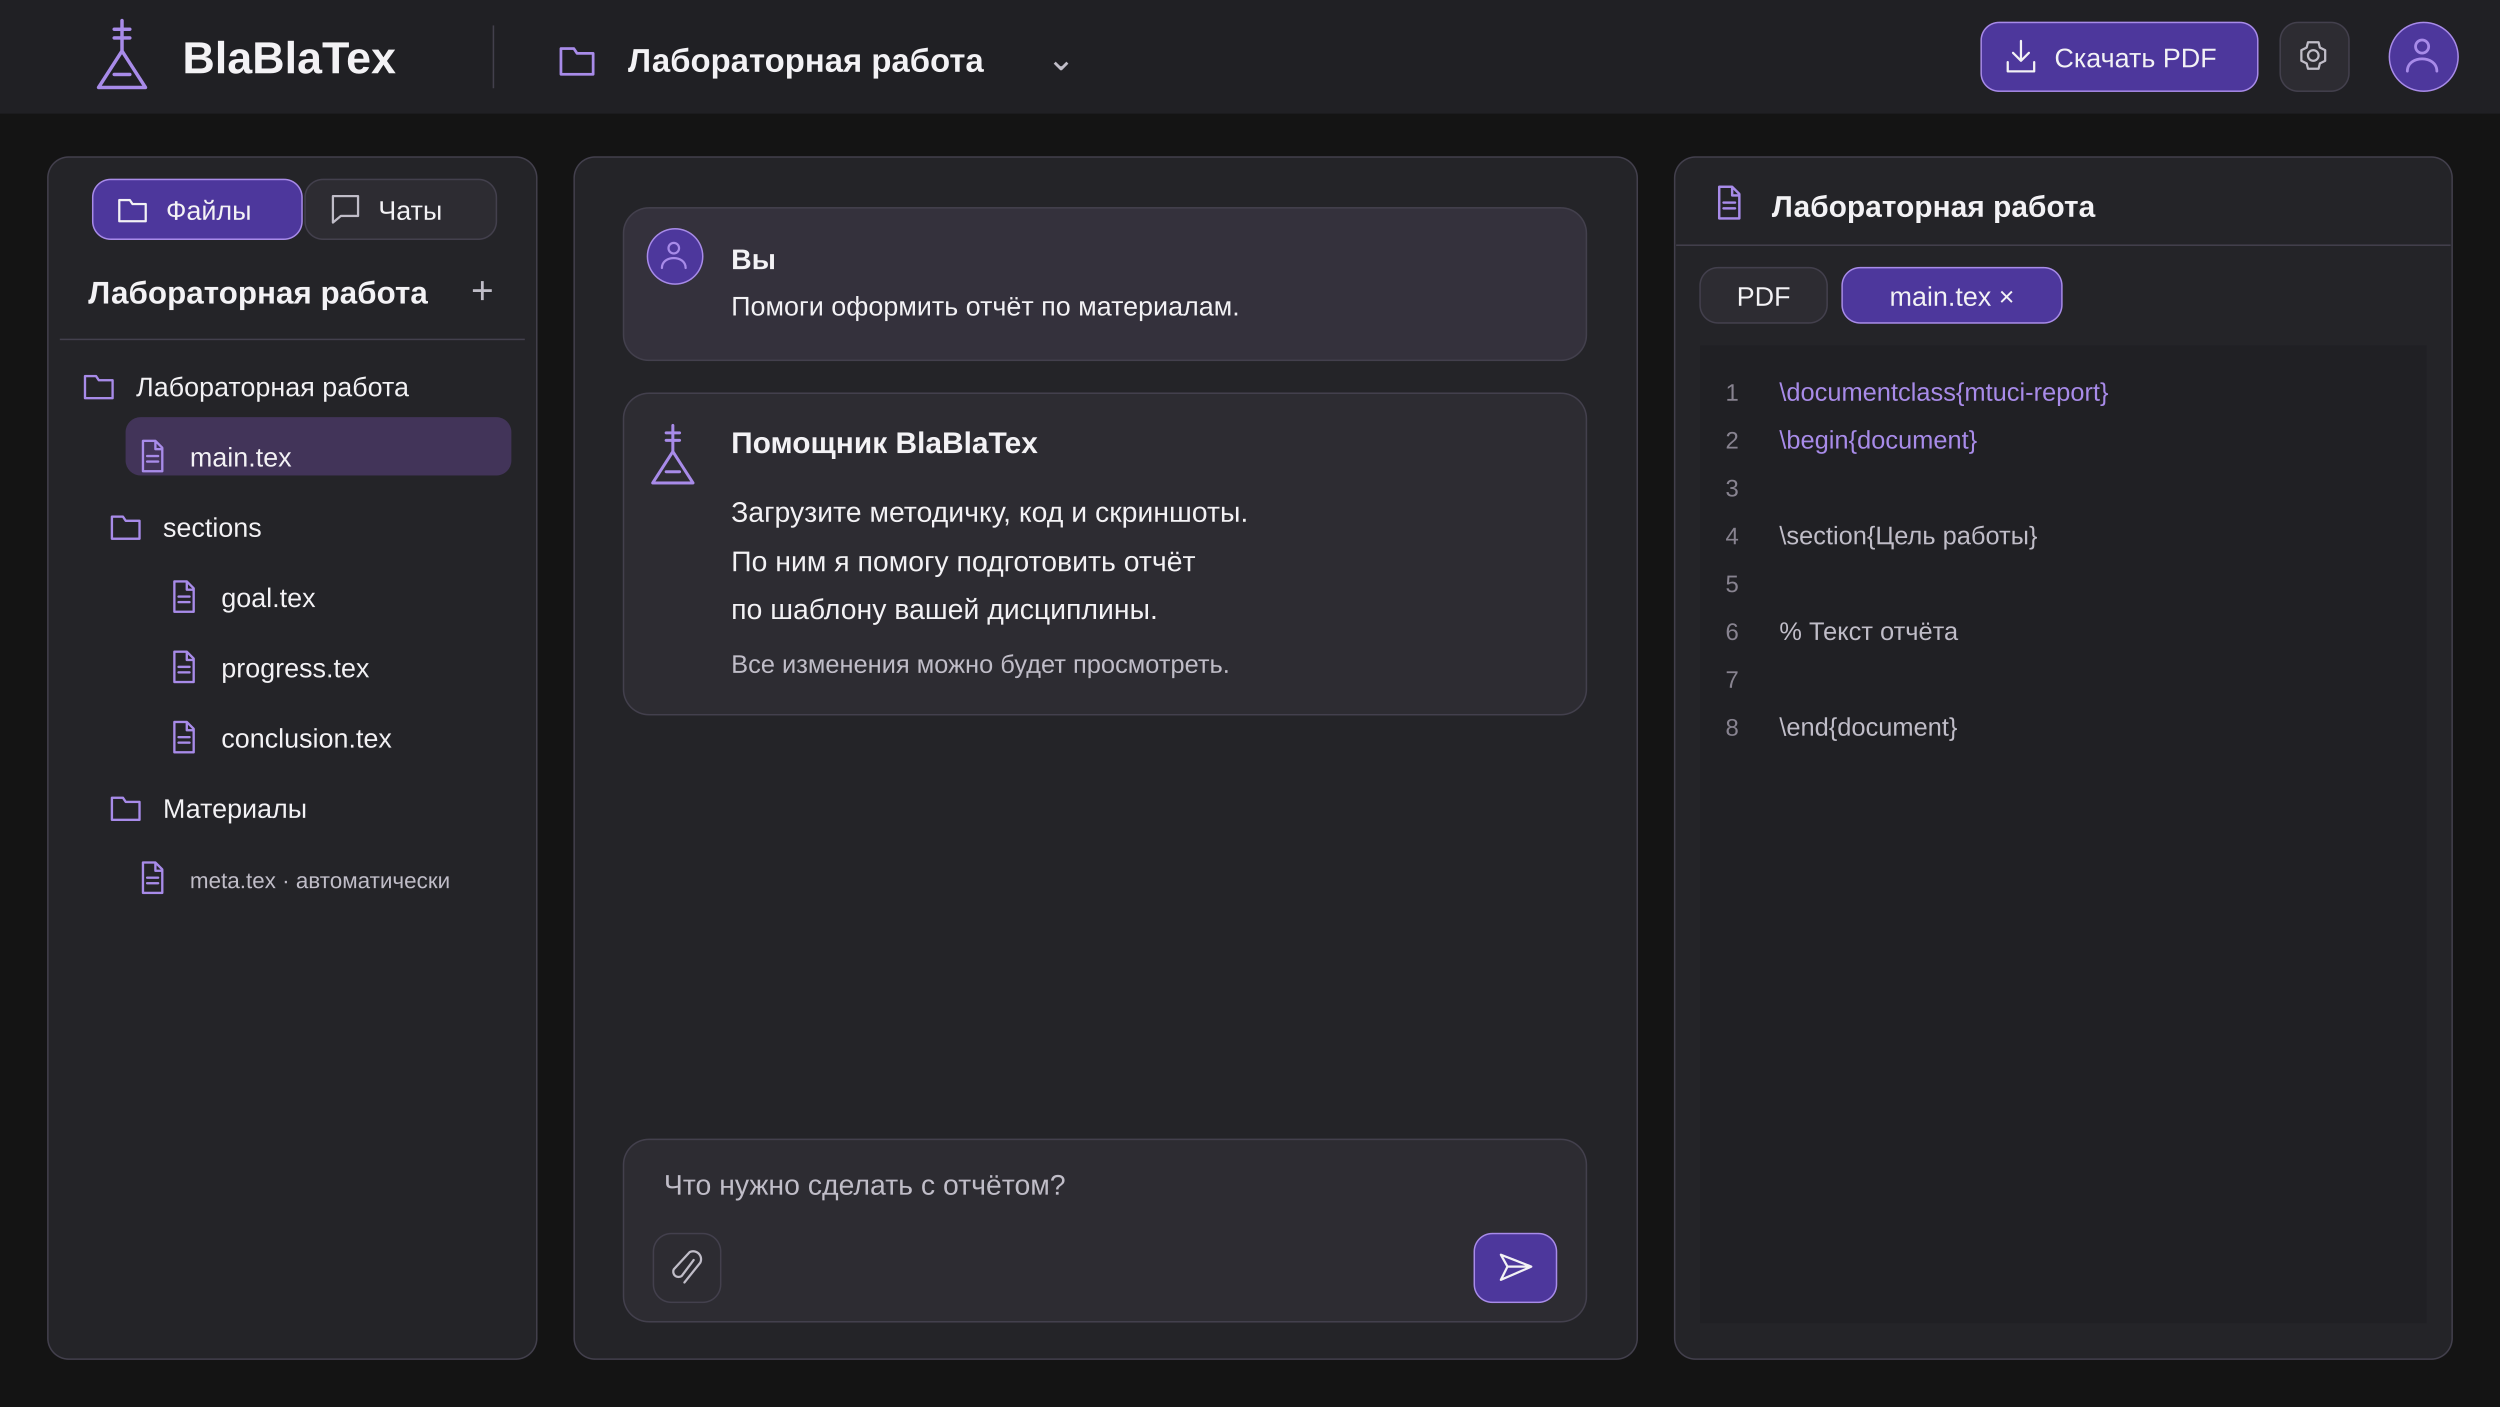
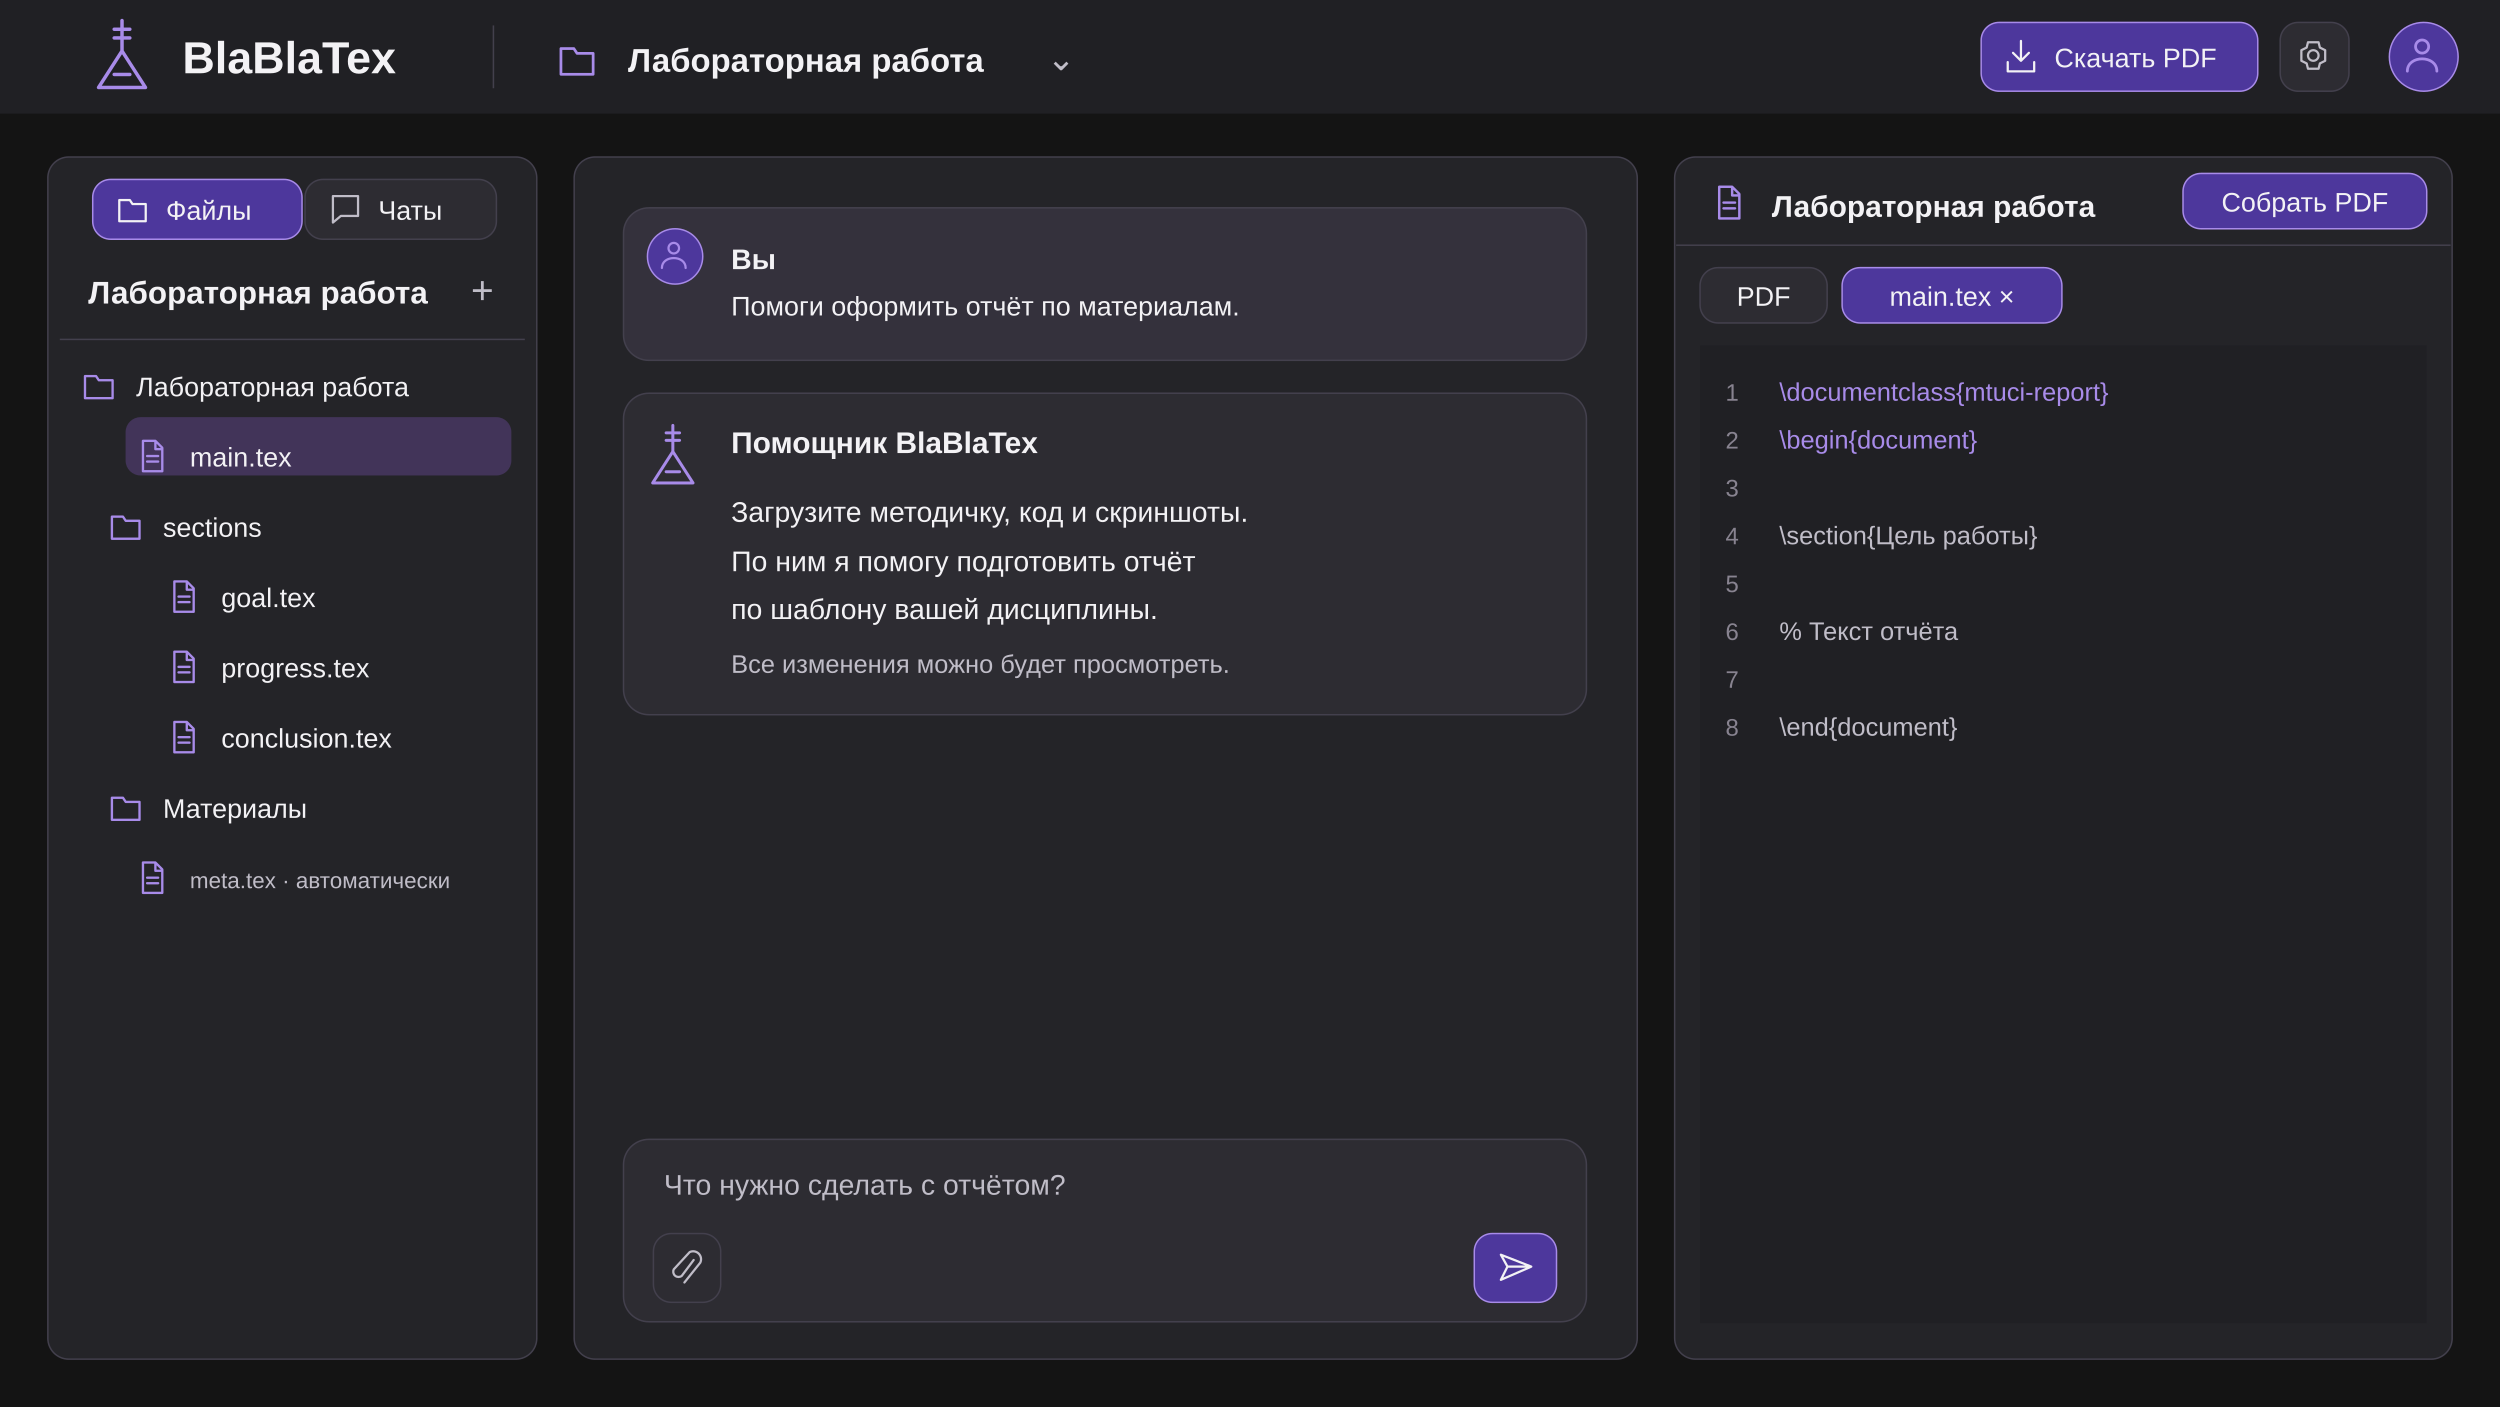
<svg xmlns="http://www.w3.org/2000/svg" width="1672" height="941" viewBox="0 0 1672 941" role="img" aria-label="Рабочее окно: редактор">
  <g font-family="Segoe UI, Arial, sans-serif">
    <rect x="0" y="0" width="1672" height="941" rx="0" fill="#141414" />
    <rect x="0" y="0" width="1672" height="76" rx="0" fill="#202024" />
    <g transform="translate(63 12) scale(0.5813953)" fill="none" stroke="#a88be9" stroke-width="4" stroke-linecap="round" stroke-linejoin="round">
      <path d="M32 3v35 M23 13h18 M23 23h18 M32 38L5 80h54z M23 65h18" />
    </g>
    <text x="122" y="49" text-anchor="start" font-size="30" fill="#f3f2f5" font-weight="700">BlaBlaTex</text>
    <path d="M330 17v42" stroke="#43404d" />
    <g transform="translate(373 26) scale(1.076923)" fill="none" stroke="#a88be9" stroke-width="1.7" stroke-linecap="round" stroke-linejoin="round">
      <path d="M2 6h8l2 3h10v13H2z" />
    </g>
    <text x="420" y="48" text-anchor="start" font-size="22" fill="#f3f2f5" font-weight="600">Лабораторная работа</text>
    <text x="700" y="47" text-anchor="start" font-size="23" fill="#c0bdc8" font-weight="400">⌄</text>
    <rect x="1325" y="15" width="185" height="46" rx="12" fill="#4d379c" stroke="#a88be9" />
    <g transform="translate(1341 26.5) scale(0.8846154)" fill="none" stroke="#f3f2f5" stroke-width="1.7" stroke-linecap="round" stroke-linejoin="round">
      <path d="M12 1v15 M6 10l6 6 6-6 M2 17v7h20v-7" />
    </g>
    <text x="1374" y="45" text-anchor="start" font-size="18" fill="#f3f2f5" font-weight="500">Скачать PDF</text>
    <rect x="1525" y="15" width="46" height="46" rx="12" fill="#2d2c32" stroke="#43404d" />
    <g transform="translate(1536.5 26.5) scale(0.8846154)" fill="none" stroke="#c0bdc8" stroke-width="1.7" stroke-linecap="round" stroke-linejoin="round">
      <path d="M8 2h8l1 4 4 2v8l-4 2-1 4H8l-1-4-4-2V8l4-2z M8 12a4 4 0 1 0 8 0a4 4 0 1 0-8 0" />
    </g>
    <text x="1574" y="45" text-anchor="start" font-size="18" fill="#f3f2f5" font-weight="500" />
    <circle cx="1621" cy="38" r="23" fill="#4d379c" stroke="#a88be9" />
    <g transform="translate(1606.74 22.36) scale(1.096923)" fill="none" stroke="#a88be9" stroke-width="1.7" stroke-linecap="round" stroke-linejoin="round">
      <path d="M8 8a4 4 0 1 0 8 0a4 4 0 1 0-8 0 M3 23c0-10 18-10 18 0" />
    </g>
    <rect x="32" y="105" width="327" height="804" rx="14" fill="#242428" stroke="#43404d" />
    <rect x="62" y="120" width="140" height="40" rx="12" fill="#4d379c" stroke="#a88be9" />
    <g transform="translate(78 128.5) scale(0.8846154)" fill="none" stroke="#f3f2f5" stroke-width="1.7" stroke-linecap="round" stroke-linejoin="round">
      <path d="M2 6h8l2 3h10v13H2z" />
    </g>
    <text x="111" y="147" text-anchor="start" font-size="18" fill="#f3f2f5" font-weight="500">Файлы</text>
    <rect x="204" y="120" width="128" height="40" rx="12" fill="#2d2c32" stroke="#43404d" />
    <g transform="translate(220 128.5) scale(0.8846154)" fill="none" stroke="#c0bdc8" stroke-width="1.7" stroke-linecap="round" stroke-linejoin="round">
      <path d="M3 3h19v15H9l-6 5z" />
    </g>
    <text x="253" y="147" text-anchor="start" font-size="18" fill="#f3f2f5" font-weight="500">Чаты</text>
    <text x="59" y="203" text-anchor="start" font-size="21" fill="#f3f2f5" font-weight="600">Лабораторная работа</text>
    <text x="315" y="203" text-anchor="start" font-size="26" fill="#c0bdc8" font-weight="400">+</text>
    <path d="M40 227H351" stroke="#43404d" />
    <g transform="translate(55 246) scale(0.9230769)" fill="none" stroke="#a88be9" stroke-width="1.7" stroke-linecap="round" stroke-linejoin="round">
      <path d="M2 6h8l2 3h10v13H2z" />
    </g>
    <text x="91" y="265" text-anchor="start" font-size="18" fill="#f3f2f5" font-weight="400">Лабораторная работа</text>
    <rect x="84" y="279" width="258" height="39" rx="10" fill="#423459" />
    <g transform="translate(91 293) scale(0.9230769)" fill="none" stroke="#a88be9" stroke-width="1.7" stroke-linecap="round" stroke-linejoin="round">
      <path d="M5 2h9l5 5v17H5z M14 2v6h5 M8 13h8 M8 17h8" />
    </g>
    <text x="127" y="312" text-anchor="start" font-size="18" fill="#f3f2f5" font-weight="400">main.tex</text>
    <g transform="translate(73 340) scale(0.9230769)" fill="none" stroke="#a88be9" stroke-width="1.7" stroke-linecap="round" stroke-linejoin="round">
      <path d="M2 6h8l2 3h10v13H2z" />
    </g>
    <text x="109" y="359" text-anchor="start" font-size="18" fill="#f3f2f5" font-weight="400">sections</text>
    <g transform="translate(112 387) scale(0.9230769)" fill="none" stroke="#a88be9" stroke-width="1.7" stroke-linecap="round" stroke-linejoin="round">
      <path d="M5 2h9l5 5v17H5z M14 2v6h5 M8 13h8 M8 17h8" />
    </g>
    <text x="148" y="406" text-anchor="start" font-size="18" fill="#f3f2f5" font-weight="400">goal.tex</text>
    <g transform="translate(112 434) scale(0.9230769)" fill="none" stroke="#a88be9" stroke-width="1.7" stroke-linecap="round" stroke-linejoin="round">
      <path d="M5 2h9l5 5v17H5z M14 2v6h5 M8 13h8 M8 17h8" />
    </g>
    <text x="148" y="453" text-anchor="start" font-size="18" fill="#f3f2f5" font-weight="400">progress.tex</text>
    <g transform="translate(112 481) scale(0.9230769)" fill="none" stroke="#a88be9" stroke-width="1.7" stroke-linecap="round" stroke-linejoin="round">
      <path d="M5 2h9l5 5v17H5z M14 2v6h5 M8 13h8 M8 17h8" />
    </g>
    <text x="148" y="500" text-anchor="start" font-size="18" fill="#f3f2f5" font-weight="400">conclusion.tex</text>
    <g transform="translate(73 528) scale(0.9230769)" fill="none" stroke="#a88be9" stroke-width="1.7" stroke-linecap="round" stroke-linejoin="round">
      <path d="M2 6h8l2 3h10v13H2z" />
    </g>
    <text x="109" y="547" text-anchor="start" font-size="18" fill="#f3f2f5" font-weight="400">Материалы</text>
    <g transform="translate(91 575) scale(0.9230769)" fill="none" stroke="#a88be9" stroke-width="1.7" stroke-linecap="round" stroke-linejoin="round">
      <path d="M5 2h9l5 5v17H5z M14 2v6h5 M8 13h8 M8 17h8" />
    </g>
    <text x="127" y="594" text-anchor="start" font-size="15" fill="#c0bdc8" font-weight="400">meta.tex  ·  автоматически</text>
    <rect x="384" y="105" width="711" height="804" rx="14" fill="#242428" stroke="#43404d" />
    <rect x="417" y="139" width="644" height="102" rx="17" fill="#34313c" stroke="#43404d" />
    <circle cx="451.5" cy="171.5" r="18.5" fill="#4d379c" stroke="#a88be9" />
    <g transform="translate(440.03 158.92) scale(0.8823077)" fill="none" stroke="#a88be9" stroke-width="1.7" stroke-linecap="round" stroke-linejoin="round">
      <path d="M8 8a4 4 0 1 0 8 0a4 4 0 1 0-8 0 M3 23c0-10 18-10 18 0" />
    </g>
    <text x="489" y="180" text-anchor="start" font-size="19" fill="#f3f2f5" font-weight="600">Вы</text>
    <text x="489" y="211" text-anchor="start" font-size="18" fill="#f3f2f5" font-weight="400">Помоги оформить отчёт по материалам.</text>
    <rect x="417" y="263" width="644" height="215" rx="17" fill="#2d2c32" stroke="#43404d" />
    <g transform="translate(434 283) scale(0.5)" fill="none" stroke="#a88be9" stroke-width="4" stroke-linecap="round" stroke-linejoin="round">
      <path d="M32 3v35 M23 13h18 M23 23h18 M32 38L5 80h54z M23 65h18" />
    </g>
    <text x="489" y="303" text-anchor="start" font-size="20" fill="#f3f2f5" font-weight="600">Помощник BlaBlaTex</text>
    <text x="489" y="349" text-anchor="start" font-size="19" fill="#f3f2f5" font-weight="400">Загрузите методичку, код и скриншоты.</text>
    <text x="489" y="382" text-anchor="start" font-size="19" fill="#f3f2f5" font-weight="400">По ним я помогу подготовить отчёт</text>
    <text x="489" y="414" text-anchor="start" font-size="19" fill="#f3f2f5" font-weight="400">по шаблону вашей дисциплины.</text>
    <text x="489" y="450" text-anchor="start" font-size="17" fill="#c0bdc8" font-weight="400">Все изменения можно будет просмотреть.</text>
    <rect x="417" y="762" width="644" height="122" rx="17" fill="#2d2c32" stroke="#43404d" />
    <text x="444" y="799" text-anchor="start" font-size="19" fill="#c0bdc8" font-weight="400">Что нужно сделать с отчётом?</text>
    <rect x="437" y="825" width="45" height="46" rx="12" fill="#2d2c32" stroke="#43404d" />
    <g transform="translate(448 836.5) scale(0.8846154)" fill="none" stroke="#c0bdc8" stroke-width="1.7" stroke-linecap="round" stroke-linejoin="round">
      <path d="M18 7L9 19a4 4 0 0 1-6-5L15 1a6 6 0 0 1 8 8L11 24" />
    </g>
    <text x="486" y="855" text-anchor="start" font-size="18" fill="#f3f2f5" font-weight="500" />
    <rect x="986" y="825" width="55" height="46" rx="12" fill="#4d379c" stroke="#a88be9" />
    <g transform="translate(1002 836.5) scale(0.8846154)" fill="none" stroke="#f3f2f5" stroke-width="1.7" stroke-linecap="round" stroke-linejoin="round">
      <path d="M2 3l23 9-23 10 5-10z M7 12h18" />
    </g>
    <text x="1035" y="855" text-anchor="start" font-size="18" fill="#f3f2f5" font-weight="500" />
    <rect x="1120" y="105" width="520" height="804" rx="14" fill="#242428" stroke="#43404d" />
    <g transform="translate(1145 123) scale(0.9615385)" fill="none" stroke="#a88be9" stroke-width="1.7" stroke-linecap="round" stroke-linejoin="round">
      <path d="M5 2h9l5 5v17H5z M14 2v6h5 M8 13h8 M8 17h8" />
    </g>
    <text x="1185" y="145" text-anchor="start" font-size="20" fill="#f3f2f5" font-weight="600">Лабораторная работа</text>
+     <rect x="1460" y="116" width="163" height="37" rx="12" fill="#4d379c" stroke="#a88be9" />
+     <text x="1541.5" y="141.5" text-anchor="middle" font-size="18" fill="#f3f2f5" font-weight="500">Собрать PDF</text>
    <path d="M1121 164H1639" stroke="#43404d" />
    <rect x="1137" y="179" width="85" height="37" rx="12" fill="#2d2c32" stroke="#43404d" />
    <text x="1179.5" y="204.5" text-anchor="middle" font-size="18" fill="#f3f2f5" font-weight="500">PDF</text>
    <rect x="1232" y="179" width="147" height="37" rx="12" fill="#4d379c" stroke="#a88be9" />
    <text x="1305.5" y="204.5" text-anchor="middle" font-size="18" fill="#f3f2f5" font-weight="500">main.tex  ×</text>
    <rect x="1137" y="231" width="486" height="654" rx="0" fill="#202024" />
    <text x="1154" y="268" text-anchor="start" font-size="16" fill="#888390" font-weight="400">1</text>
    <text x="1190" y="268" text-anchor="start" font-size="17" fill="#a88be9" font-weight="400">\documentclass{mtuci-report}</text>
    <text x="1154" y="300" text-anchor="start" font-size="16" fill="#888390" font-weight="400">2</text>
    <text x="1190" y="300" text-anchor="start" font-size="17" fill="#a88be9" font-weight="400">\begin{document}</text>
    <text x="1154" y="332" text-anchor="start" font-size="16" fill="#888390" font-weight="400">3</text>
    <text x="1190" y="332" text-anchor="start" font-size="17" fill="#c0bdc8" font-weight="400" />
    <text x="1154" y="364" text-anchor="start" font-size="16" fill="#888390" font-weight="400">4</text>
    <text x="1190" y="364" text-anchor="start" font-size="17" fill="#c0bdc8" font-weight="400">\section{Цель работы}</text>
    <text x="1154" y="396" text-anchor="start" font-size="16" fill="#888390" font-weight="400">5</text>
    <text x="1190" y="396" text-anchor="start" font-size="17" fill="#c0bdc8" font-weight="400" />
    <text x="1154" y="428" text-anchor="start" font-size="16" fill="#888390" font-weight="400">6</text>
    <text x="1190" y="428" text-anchor="start" font-size="17" fill="#c0bdc8" font-weight="400">% Текст отчёта</text>
    <text x="1154" y="460" text-anchor="start" font-size="16" fill="#888390" font-weight="400">7</text>
    <text x="1190" y="460" text-anchor="start" font-size="17" fill="#c0bdc8" font-weight="400" />
    <text x="1154" y="492" text-anchor="start" font-size="16" fill="#888390" font-weight="400">8</text>
    <text x="1190" y="492" text-anchor="start" font-size="17" fill="#c0bdc8" font-weight="400">\end{document}</text>
  </g>
</svg>
